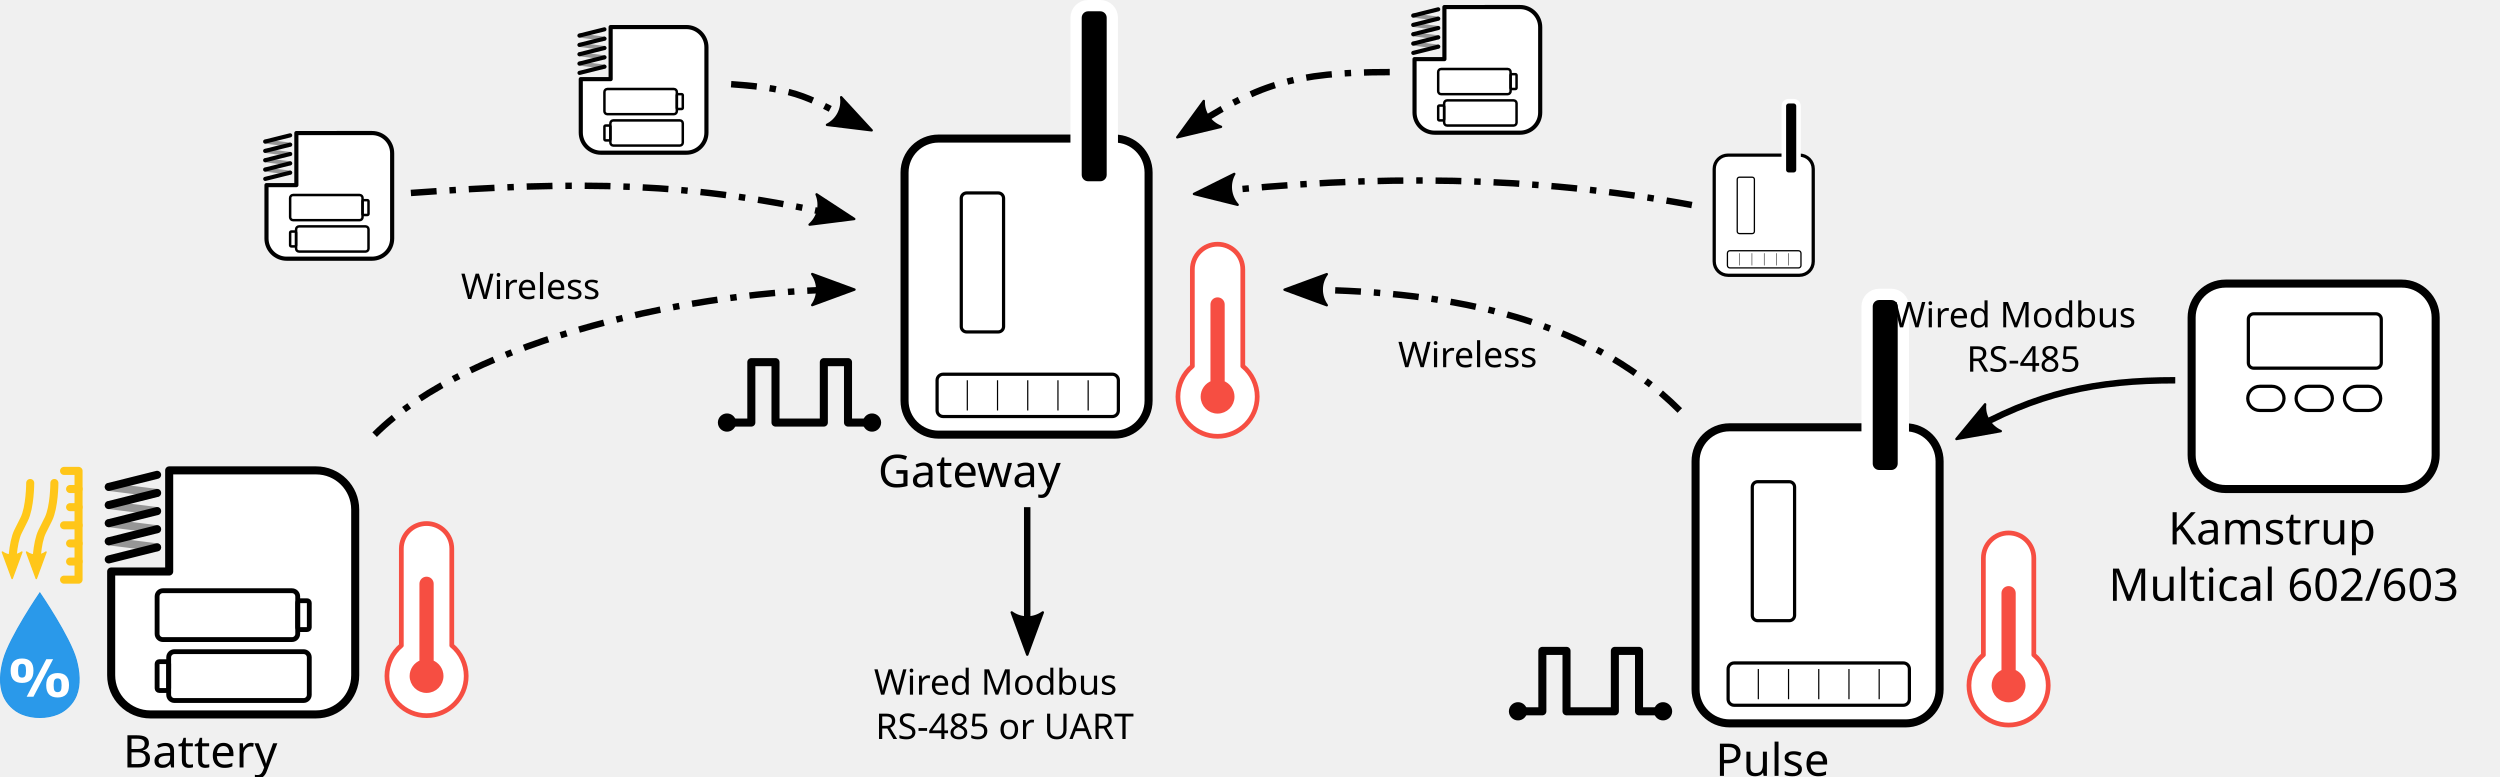
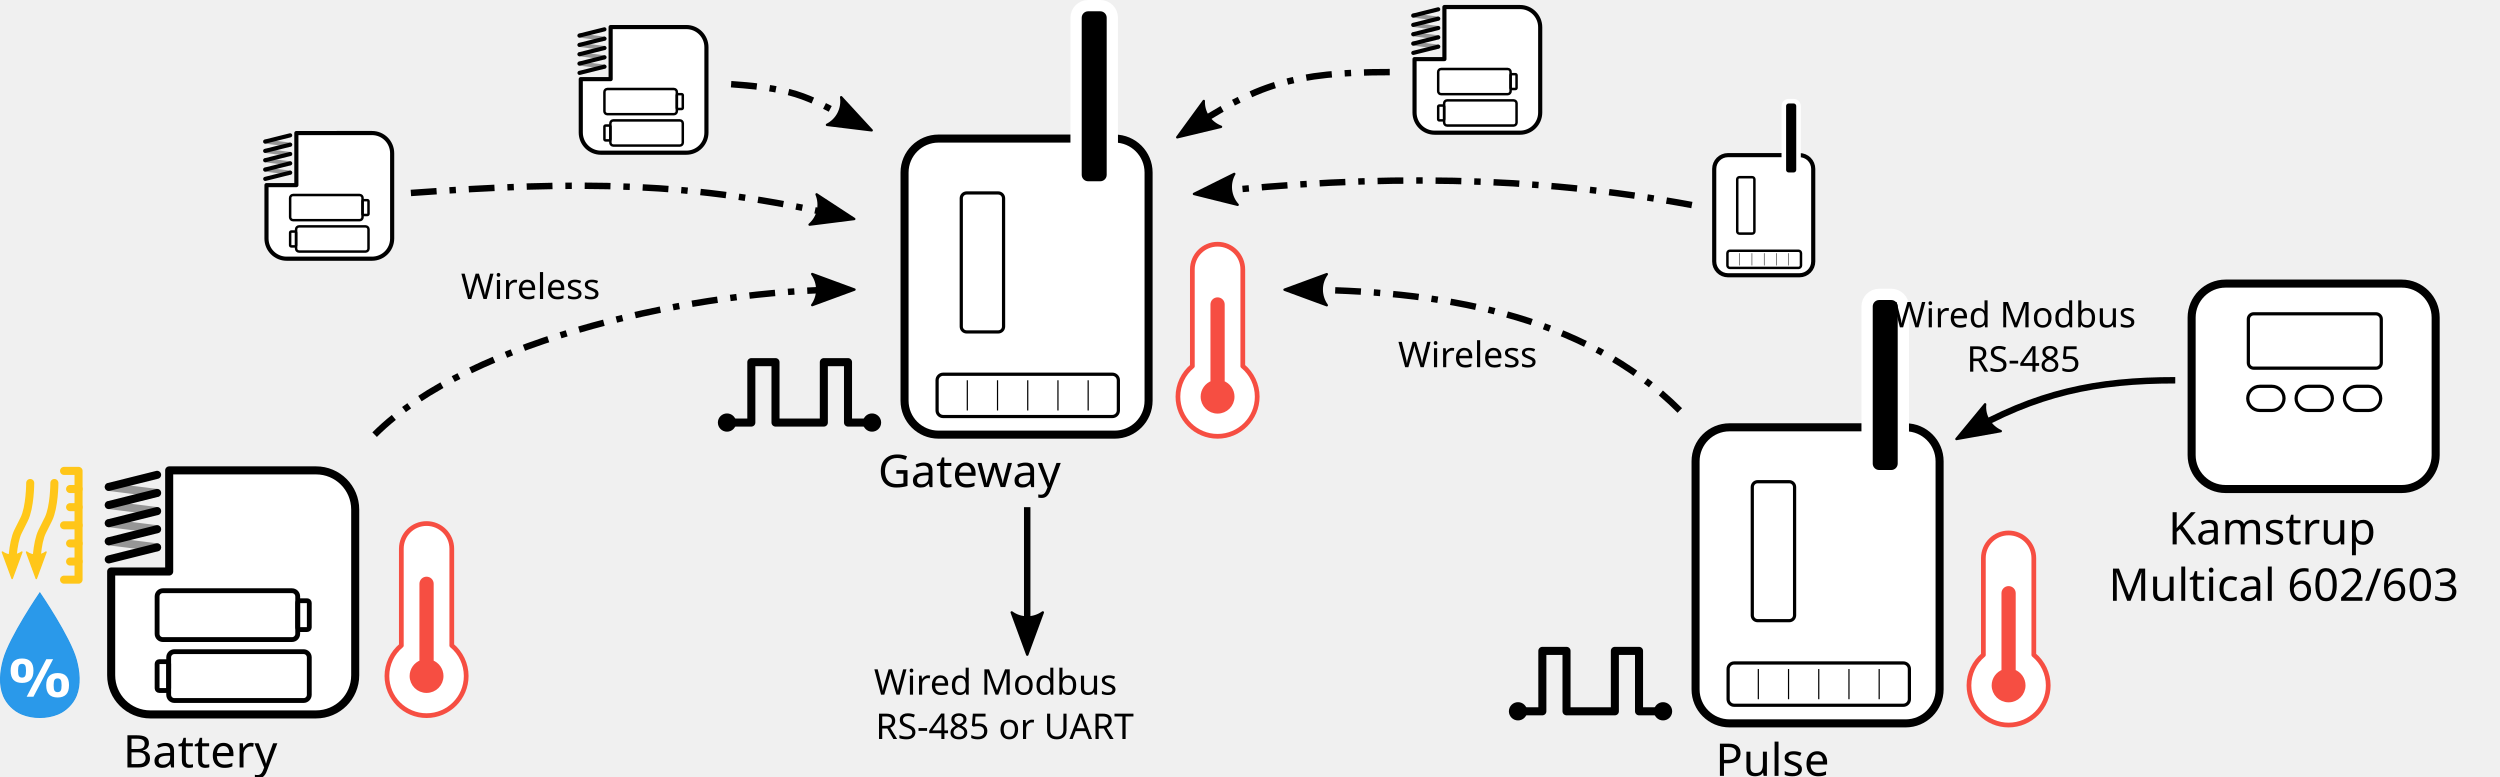
<svg xmlns="http://www.w3.org/2000/svg" id="svg8" version="1.1" viewBox="0 0 547.35 170.017" height="170.017mm" width="547.35mm">
  <defs id="defs2">
    <marker style="overflow:visible" id="marker9484" refX="0" refY="0" orient="auto">
      <path transform="scale(-0.6)" d="M 8.719,4.034 -2.207,0.016 8.719,-4.002 c -1.745,2.372 -1.735,5.617 -6e-7,8.035 z" style="fill:#000000;fill-opacity:1;fill-rule:evenodd;stroke:#000000;stroke-width:0.625;stroke-linejoin:round;stroke-opacity:1" id="path9482" />
    </marker>
    <marker style="overflow:visible" id="Arrow2Mend" refX="0" refY="0" orient="auto">
      <path transform="scale(-0.6)" d="M 8.719,4.034 -2.207,0.016 8.719,-4.002 c -1.745,2.372 -1.735,5.617 -6e-7,8.035 z" style="fill:#000000;fill-opacity:1;fill-rule:evenodd;stroke:#000000;stroke-width:0.625;stroke-linejoin:round;stroke-opacity:1" id="path4925" />
    </marker>
    <marker style="overflow:visible" id="Arrow2Send" refX="0" refY="0" orient="auto">
      <path transform="matrix(-0.3,0,0,-0.3,0.69,0)" d="M 8.719,4.034 -2.207,0.016 8.719,-4.002 c -1.745,2.372 -1.735,5.617 -6e-7,8.035 z" style="fill:#ffc819;fill-opacity:1;fill-rule:evenodd;stroke:#ffc819;stroke-width:0.625;stroke-linejoin:round;stroke-opacity:1" id="path4931" />
    </marker>
    <marker style="overflow:visible" id="DotS" refX="0" refY="0" orient="auto">
      <path transform="matrix(0.2,0,0,0.2,1.48,0.2)" style="fill:#000000;fill-opacity:1;fill-rule:evenodd;stroke:#000000;stroke-width:1pt;stroke-opacity:1" d="m -2.5,-1 c 0,2.76 -2.24,5 -5,5 -2.76,0 -5,-2.24 -5,-5 0,-2.76 2.24,-5 5,-5 2.76,0 5,2.24 5,5 z" id="path4965" />
    </marker>
    <marker style="overflow:visible" id="DotS-7" refX="0" refY="0" orient="auto">
      <path transform="matrix(0.2,0,0,0.2,1.48,0.2)" style="fill:#000000;fill-opacity:1;fill-rule:evenodd;stroke:#000000;stroke-width:1pt;stroke-opacity:1" d="m -2.5,-1 c 0,2.76 -2.24,5 -5,5 -2.76,0 -5,-2.24 -5,-5 0,-2.76 2.24,-5 5,-5 2.76,0 5,2.24 5,5 z" id="path4965-4" />
    </marker>
    <marker style="overflow:visible" id="Arrow2Mend-3" refX="0" refY="0" orient="auto">
      <path transform="scale(-0.6)" d="M 8.719,4.034 -2.207,0.016 8.719,-4.002 c -1.745,2.372 -1.735,5.617 -6e-7,8.035 z" style="fill:#000000;fill-opacity:1;fill-rule:evenodd;stroke:#000000;stroke-width:0.625;stroke-linejoin:round;stroke-opacity:1" id="path4925-0" />
    </marker>
    <marker style="overflow:visible" id="Arrow2Send-2" refX="0" refY="0" orient="auto">
      <path transform="matrix(-0.3,0,0,-0.3,0.69,0)" d="M 8.719,4.034 -2.207,0.016 8.719,-4.002 c -1.745,2.372 -1.735,5.617 -6e-7,8.035 z" style="fill:#ffc619;fill-opacity:1;fill-rule:evenodd;stroke:#ffc619;stroke-width:0.625;stroke-linejoin:round;stroke-opacity:1" id="path4931-7" />
    </marker>
    <marker style="overflow:visible" id="Arrow2Mend-3-6" refX="0" refY="0" orient="auto">
      <path transform="scale(-0.6)" d="M 8.719,4.034 -2.207,0.016 8.719,-4.002 c -1.745,2.372 -1.735,5.617 -6e-7,8.035 z" style="fill:#000000;fill-opacity:1;fill-rule:evenodd;stroke:#000000;stroke-width:0.625;stroke-linejoin:round;stroke-opacity:1" id="path4925-0-8" />
    </marker>
    <marker style="overflow:visible" id="Arrow2Mend-5" refX="0" refY="0" orient="auto">
      <path transform="scale(-0.6)" d="M 8.719,4.034 -2.207,0.016 8.719,-4.002 c -1.745,2.372 -1.735,5.617 -6e-7,8.035 z" style="fill:#000000;fill-opacity:1;fill-rule:evenodd;stroke:#000000;stroke-width:0.625;stroke-linejoin:round;stroke-opacity:1" id="path4925-4" />
    </marker>
    <marker style="overflow:visible" id="Arrow2Mend-4" refX="0" refY="0" orient="auto">
      <path transform="scale(-0.6)" d="M 8.719,4.034 -2.207,0.016 8.719,-4.002 c -1.745,2.372 -1.735,5.617 -6e-7,8.035 z" style="fill:#000000;fill-opacity:1;fill-rule:evenodd;stroke:#000000;stroke-width:0.625;stroke-linejoin:round;stroke-opacity:1" id="path4925-08" />
    </marker>
    <marker style="overflow:visible" id="Arrow2Mend-2" refX="0" refY="0" orient="auto">
      <path transform="scale(-0.6)" d="M 8.719,4.034 -2.207,0.016 8.719,-4.002 c -1.745,2.372 -1.735,5.617 -6e-7,8.035 z" style="fill:#000000;fill-opacity:1;fill-rule:evenodd;stroke:#000000;stroke-width:0.625;stroke-linejoin:round;stroke-opacity:1" id="path4925-2" />
    </marker>
    <marker style="overflow:visible" id="Arrow2Mend-2-9" refX="0" refY="0" orient="auto">
      <path transform="scale(-0.6)" d="M 8.719,4.034 -2.207,0.016 8.719,-4.002 c -1.745,2.372 -1.735,5.617 -6e-7,8.035 z" style="fill:#000000;fill-opacity:1;fill-rule:evenodd;stroke:#000000;stroke-width:0.625;stroke-linejoin:round;stroke-opacity:1" id="path4925-2-2" />
    </marker>
  </defs>
  <g transform="translate(145.5209,-11.33819)" id="layer1">
    <g transform="matrix(0.5149377,0,0,0.5149377,44.0341,-41.61015)" id="g1460-0-6">
      <path d="m -76.334,114.323 c 4.755,0 8.583,3.828 8.583,8.583 v 36.264 c 0,4.755 -3.828,8.583 -8.583,8.583 h -36.264 c -4.755,0 -8.583,-3.828 -8.583,-8.583 v -22.705 h 12.701 v -22.141 z" style="fill:#ffffff;fill-opacity:1;stroke:#000000;stroke-width:1.764;stroke-linecap:round;stroke-linejoin:round;stroke-miterlimit:4;stroke-dasharray:none;stroke-dashoffset:0;stroke-opacity:1;paint-order:normal" id="rect815-7-5" />
      <rect ry="1.25" y="140.669" x="-111.125" height="10.697" width="30.785" id="rect817-6-5" style="fill:none;fill-opacity:1;stroke:#000000;stroke-width:1.058;stroke-linecap:round;stroke-linejoin:round;stroke-miterlimit:4;stroke-dasharray:none;stroke-dashoffset:0;stroke-opacity:1;paint-order:normal" />
      <rect ry="0.472" y="142.86" x="-80.34" height="6.314" width="2.534" id="rect819-7-0" style="fill:none;fill-opacity:1;stroke:#000000;stroke-width:1.058;stroke-linecap:round;stroke-linejoin:round;stroke-miterlimit:4;stroke-dasharray:none;stroke-dashoffset:0;stroke-opacity:1;paint-order:normal" />
      <rect transform="scale(-1,1)" ry="1.25" y="154.012" x="77.806" height="10.697" width="30.785" id="rect817-2-2-2" style="fill:none;fill-opacity:1;stroke:#000000;stroke-width:1.058;stroke-linecap:round;stroke-linejoin:round;stroke-miterlimit:4;stroke-dasharray:none;stroke-dashoffset:0;stroke-opacity:1;paint-order:normal" />
      <rect transform="scale(-1,1)" ry="0.472" y="156.203" x="108.591" height="6.314" width="2.534" id="rect819-3-2-0" style="fill:none;fill-opacity:1;stroke:#000000;stroke-width:1.058;stroke-linecap:round;stroke-linejoin:round;stroke-miterlimit:4;stroke-dasharray:none;stroke-dashoffset:0;stroke-opacity:1;paint-order:normal" />
      <g transform="translate(-168.0104,61.71445)" id="g4699-7-5">
        <path style="fill:none;stroke:#969696;stroke-width:1.764;stroke-linecap:round;stroke-linejoin:miter;stroke-miterlimit:4;stroke-dasharray:none;stroke-opacity:1" d="m 46.302,68.135 10.583,1.323 v 0" id="path4611-20-4" />
        <path style="fill:none;stroke:#969696;stroke-width:1.764;stroke-linecap:round;stroke-linejoin:miter;stroke-miterlimit:4;stroke-dasharray:none;stroke-opacity:1" d="m 46.302,64.167 10.583,1.323 v 0" id="path4611-5-2-4" />
        <path style="fill:none;stroke:#969696;stroke-width:1.764;stroke-linecap:round;stroke-linejoin:miter;stroke-miterlimit:4;stroke-dasharray:none;stroke-opacity:1" d="m 46.302,60.198 10.583,1.323 v 0" id="path4611-54-4-3" />
        <path style="fill:none;stroke:#969696;stroke-width:1.764;stroke-linecap:round;stroke-linejoin:miter;stroke-miterlimit:4;stroke-dasharray:none;stroke-opacity:1" d="m 46.302,56.229 10.583,1.323 v 0" id="path4611-2-3-9" />
        <path style="fill:none;stroke:#000000;stroke-width:1.764;stroke-linecap:round;stroke-linejoin:miter;stroke-miterlimit:4;stroke-dasharray:none;stroke-opacity:1" d="m 46.302,72.104 10.583,-2.646 v 0" id="path4576-46-6" />
        <path style="fill:none;stroke:#000000;stroke-width:1.764;stroke-linecap:round;stroke-linejoin:miter;stroke-miterlimit:4;stroke-dasharray:none;stroke-opacity:1" d="m 46.302,68.135 10.583,-2.646 v 0" id="path4576-9-6-2" />
        <path style="fill:none;stroke:#000000;stroke-width:1.764;stroke-linecap:round;stroke-linejoin:miter;stroke-miterlimit:4;stroke-dasharray:none;stroke-opacity:1" d="m 46.302,64.167 10.583,-2.646 v 0" id="path4576-98-7-6" />
        <path style="fill:none;stroke:#000000;stroke-width:1.764;stroke-linecap:round;stroke-linejoin:miter;stroke-miterlimit:4;stroke-dasharray:none;stroke-opacity:1" d="m 46.302,60.198 10.583,-2.646 v 0" id="path4576-3-78-6" />
        <path style="fill:none;stroke:#000000;stroke-width:1.764;stroke-linecap:round;stroke-linejoin:miter;stroke-miterlimit:4;stroke-dasharray:none;stroke-opacity:1" d="m 46.302,56.229 10.583,-2.646 v 0" id="path4576-4-9-1" />
      </g>
    </g>
    <g id="g11689">
      <path style="opacity:1;fill:#ffffff;fill-opacity:1;stroke:#f64e42;stroke-width:1.036;stroke-linecap:round;stroke-linejoin:round;stroke-miterlimit:4;stroke-dasharray:none;stroke-dashoffset:0;stroke-opacity:1;paint-order:normal" d="m 294.24,128.023 c -3.059,0 -5.521,2.463 -5.521,5.521 v 20.909 c 0,0.086 0.003,0.172 0.007,0.258 a 8.678,8.678 0 0 0 -3.163,6.691 8.678,8.678 0 0 0 8.678,8.678 8.678,8.678 0 0 0 8.678,-8.678 8.678,8.678 0 0 0 -3.163,-6.695 c 0.004,-0.085 0.007,-0.169 0.007,-0.255 v -20.909 c 0,-3.059 -2.463,-5.521 -5.521,-5.521 z" id="path846-9" />
      <path style="opacity:1;fill:#f64e42;fill-opacity:1;stroke:#f64e42;stroke-width:0.901;stroke-linecap:round;stroke-linejoin:round;stroke-miterlimit:4;stroke-dasharray:none;stroke-dashoffset:0;stroke-opacity:1;paint-order:normal" d="m 294.237,140.108 c -0.613,0 -1.105,0.493 -1.105,1.105 v 17.131 a 3.256,3.256 0 0 0 -2.148,3.058 3.256,3.256 0 0 0 3.256,3.256 3.256,3.256 0 0 0 3.256,-3.256 3.256,3.256 0 0 0 -2.147,-3.057 v -17.132 c 0,-0.613 -0.493,-1.105 -1.105,-1.105 z" id="path850-9" />
    </g>
    <path id="path4896" d="m 186.869,167.07 h 5.292 v -13.229 h 5.292 v 13.229 h 10.583 v -13.229 h 5.292 v 13.229 h 5.292" style="fill:none;stroke:#000000;stroke-width:1.764;stroke-linecap:round;stroke-linejoin:round;stroke-miterlimit:0;stroke-dasharray:none;stroke-opacity:1;marker-start:url(#DotS);marker-end:url(#DotS)" />
    <g id="g11889">
      <rect style="opacity:1;fill:#ffffff;fill-opacity:1;stroke:#000000;stroke-width:1.764;stroke-linecap:round;stroke-linejoin:round;stroke-miterlimit:4;stroke-dasharray:none;stroke-dashoffset:0;stroke-opacity:1;paint-order:normal" id="rect815-5" width="53.429" height="64.823" x="225.706" y="104.893" ry="7.437" />
      <rect style="opacity:1;fill:#000000;fill-opacity:1;stroke:#ffffff;stroke-width:2.469;stroke-linecap:round;stroke-linejoin:round;stroke-miterlimit:4;stroke-dasharray:none;stroke-dashoffset:0;stroke-opacity:1;paint-order:normal" id="rect4839" width="7.937" height="39.688" x="263.26" y="75.789" ry="2.646" />
      <g id="g4859" transform="translate(96.57286,-57.16918)">
        <rect ry="1.323" y="213.656" x="136.26" height="9.26" width="39.687" id="rect4841" style="opacity:1;fill:none;fill-opacity:1;stroke:#000000;stroke-width:0.706;stroke-linecap:round;stroke-linejoin:round;stroke-miterlimit:4;stroke-dasharray:none;stroke-dashoffset:0;stroke-opacity:1;paint-order:normal" />
        <path id="path4843" d="m 142.875,214.979 v 6.615 0" style="fill:none;stroke:#000000;stroke-width:0.265px;stroke-linecap:butt;stroke-linejoin:miter;stroke-opacity:1" />
        <path id="path4845" d="m 149.49,214.979 v 6.615" style="fill:none;stroke:#000000;stroke-width:0.265px;stroke-linecap:butt;stroke-linejoin:miter;stroke-opacity:1" />
        <path id="path4847" d="m 156.104,214.979 v 6.615" style="fill:none;stroke:#000000;stroke-width:0.265px;stroke-linecap:butt;stroke-linejoin:miter;stroke-opacity:1" />
        <path id="path4849" d="m 162.719,214.979 v 6.615" style="fill:none;stroke:#000000;stroke-width:0.265px;stroke-linecap:butt;stroke-linejoin:miter;stroke-opacity:1" />
        <path id="path4851" d="m 169.333,214.979 v 6.615" style="fill:none;stroke:#000000;stroke-width:0.265px;stroke-linecap:butt;stroke-linejoin:miter;stroke-opacity:1" />
      </g>
      <rect style="opacity:1;fill:none;fill-opacity:1;stroke:#000000;stroke-width:0.706;stroke-linecap:round;stroke-linejoin:round;stroke-miterlimit:4;stroke-dasharray:none;stroke-dashoffset:0;stroke-opacity:1;paint-order:normal" id="rect4861" width="9.26" height="30.427" x="238.125" y="116.8" ry="1.17" />
      <text xml:space="preserve" style="font-style:normal;font-weight:normal;font-size:10.583px;line-height:1.25;font-family:sans-serif;text-align:center;letter-spacing:0px;word-spacing:0px;text-anchor:middle;fill:#000000;fill-opacity:1;stroke:none;stroke-width:0.265" x="252.18" y="181.206" id="text6930-7">
        <tspan id="tspan6928-7" x="252.18" y="181.206" style="font-size:9.878px;text-align:center;text-anchor:middle;stroke-width:0.265">Pulse</tspan>
      </text>
    </g>
    <g id="g11642">
      <g id="g11623">
        <path id="path846-9-3" d="m 121.054,64.807 c -3.059,0 -5.521,2.463 -5.521,5.521 v 20.909 c 0,0.086 0.003,0.172 0.007,0.258 a 8.678,8.678 0 0 0 -3.163,6.691 8.678,8.678 0 0 0 8.678,8.678 8.678,8.678 0 0 0 8.678,-8.678 8.678,8.678 0 0 0 -3.163,-6.695 c 0.004,-0.084 0.007,-0.169 0.007,-0.255 V 70.328 c 0,-3.059 -2.463,-5.521 -5.521,-5.521 z" style="opacity:1;fill:#ffffff;fill-opacity:1;stroke:#f64e42;stroke-width:1.036;stroke-linecap:round;stroke-linejoin:round;stroke-miterlimit:4;stroke-dasharray:none;stroke-dashoffset:0;stroke-opacity:1;paint-order:normal" />
        <path id="path850-9-9" d="m 121.052,76.892 c -0.613,0 -1.105,0.493 -1.105,1.105 V 95.128 a 3.256,3.256 0 0 0 -2.148,3.058 3.256,3.256 0 0 0 3.256,3.256 3.256,3.256 0 0 0 3.256,-3.256 3.256,3.256 0 0 0 -2.147,-3.057 V 77.997 c 0,-0.613 -0.493,-1.105 -1.105,-1.105 z" style="opacity:1;fill:#f64e42;fill-opacity:1;stroke:#f64e42;stroke-width:0.901;stroke-linecap:round;stroke-linejoin:round;stroke-miterlimit:4;stroke-dasharray:none;stroke-dashoffset:0;stroke-opacity:1;paint-order:normal" />
      </g>
      <path style="fill:none;stroke:#000000;stroke-width:1.764;stroke-linecap:round;stroke-linejoin:round;stroke-miterlimit:0;stroke-dasharray:none;stroke-opacity:1;marker-start:url(#DotS-7);marker-end:url(#DotS-7)" d="m 13.683,103.854 h 5.292 V 90.625 h 5.292 v 13.229 H 34.85 V 90.625 h 5.292 v 13.229 h 5.292" id="path4896-4" />
      <g id="g11619">
        <rect ry="7.437" y="41.677" x="52.521" height="64.823" width="53.429" id="rect815-5-5" style="opacity:1;fill:#ffffff;fill-opacity:1;stroke:#000000;stroke-width:1.764;stroke-linecap:round;stroke-linejoin:round;stroke-miterlimit:4;stroke-dasharray:none;stroke-dashoffset:0;stroke-opacity:1;paint-order:normal" />
        <rect ry="2.646" y="12.573" x="90.075" height="39.688" width="7.937" id="rect4839-9" style="opacity:1;fill:#000000;fill-opacity:1;stroke:#ffffff;stroke-width:2.469;stroke-linecap:round;stroke-linejoin:round;stroke-miterlimit:4;stroke-dasharray:none;stroke-dashoffset:0;stroke-opacity:1;paint-order:normal" />
        <g transform="translate(-76.61251,-120.3854)" id="g4859-0">
          <rect style="opacity:1;fill:none;fill-opacity:1;stroke:#000000;stroke-width:0.706;stroke-linecap:round;stroke-linejoin:round;stroke-miterlimit:4;stroke-dasharray:none;stroke-dashoffset:0;stroke-opacity:1;paint-order:normal" id="rect4841-9" width="39.687" height="9.26" x="136.26" y="213.656" ry="1.323" />
          <path style="fill:none;stroke:#000000;stroke-width:0.265px;stroke-linecap:butt;stroke-linejoin:miter;stroke-opacity:1" d="m 142.875,214.979 v 6.615 0" id="path4843-5" />
          <path style="fill:none;stroke:#000000;stroke-width:0.265px;stroke-linecap:butt;stroke-linejoin:miter;stroke-opacity:1" d="m 149.49,214.979 v 6.615" id="path4845-3" />
          <path style="fill:none;stroke:#000000;stroke-width:0.265px;stroke-linecap:butt;stroke-linejoin:miter;stroke-opacity:1" d="m 156.104,214.979 v 6.615" id="path4847-9" />
          <path style="fill:none;stroke:#000000;stroke-width:0.265px;stroke-linecap:butt;stroke-linejoin:miter;stroke-opacity:1" d="m 162.719,214.979 v 6.615" id="path4849-1" />
          <path style="fill:none;stroke:#000000;stroke-width:0.265px;stroke-linecap:butt;stroke-linejoin:miter;stroke-opacity:1" d="m 169.333,214.979 v 6.615" id="path4851-2" />
        </g>
        <rect ry="1.17" y="53.583" x="64.94" height="30.427" width="9.26" id="rect4861-9" style="opacity:1;fill:none;fill-opacity:1;stroke:#000000;stroke-width:0.706;stroke-linecap:round;stroke-linejoin:round;stroke-miterlimit:4;stroke-dasharray:none;stroke-dashoffset:0;stroke-opacity:1;paint-order:normal" />
        <text id="text6930-7-8" y="117.99" x="79.105" style="font-style:normal;font-weight:normal;font-size:10.583px;line-height:1.25;font-family:sans-serif;text-align:center;letter-spacing:0px;word-spacing:0px;text-anchor:middle;fill:#000000;fill-opacity:1;stroke:none;stroke-width:0.265" xml:space="preserve">
          <tspan style="font-size:9.878px;text-align:center;text-anchor:middle;stroke-width:0.265" y="117.99" x="79.105" id="tspan6928-7-1">Gateway</tspan>
        </text>
      </g>
    </g>
    <path id="path7147" d="M -63.5,106.5 C -42.333,85.333 7.937,74.75 39.687,74.75" style="fill:none;stroke:#000000;stroke-width:1.411;stroke-linecap:butt;stroke-linejoin:miter;stroke-miterlimit:4;stroke-dasharray:5.644, 2.822, 1.411, 2.822;stroke-dashoffset:0;stroke-opacity:1;marker-end:url(#Arrow2Mend)" />
    <path id="path7147-5" d="M 222.25,101.208 C 201.083,80.042 169.333,74.75 137.583,74.75" style="fill:none;stroke:#000000;stroke-width:1.411;stroke-linecap:butt;stroke-linejoin:miter;stroke-miterlimit:4;stroke-dasharray:5.644, 2.822, 1.411, 2.822;stroke-dashoffset:0;stroke-opacity:1;marker-end:url(#Arrow2Mend-3)" />
    <path id="path11370" d="m 79.375,122.375 v 30.427" style="fill:none;stroke:#000000;stroke-width:1.411;stroke-linecap:butt;stroke-linejoin:miter;stroke-miterlimit:4;stroke-dasharray:none;stroke-dashoffset:0;stroke-opacity:1;marker-end:url(#marker9484)" />
    <g id="g9571">
      <path style="opacity:1;fill:#ffffff;fill-opacity:1;stroke:#f64e42;stroke-width:1.036;stroke-linecap:round;stroke-linejoin:round;stroke-miterlimit:4;stroke-dasharray:none;stroke-dashoffset:0;stroke-opacity:1;paint-order:normal" d="m -52.131,125.963 c -3.059,0 -5.521,2.463 -5.521,5.521 v 20.909 c 0,0.086 0.003,0.172 0.007,0.258 a 8.678,8.678 0 0 0 -3.163,6.691 8.678,8.678 0 0 0 8.678,8.678 8.678,8.678 0 0 0 8.678,-8.678 8.678,8.678 0 0 0 -3.163,-6.695 c 0.004,-0.085 0.007,-0.169 0.007,-0.255 V 131.484 c 0,-3.059 -2.463,-5.521 -5.521,-5.521 z" id="path846" />
      <path style="opacity:1;fill:#f64e42;fill-opacity:1;stroke:#f64e42;stroke-width:0.901;stroke-linecap:round;stroke-linejoin:round;stroke-miterlimit:4;stroke-dasharray:none;stroke-dashoffset:0;stroke-opacity:1;paint-order:normal" d="m -52.134,138.048 c -0.613,0 -1.105,0.493 -1.105,1.105 v 17.131 a 3.256,3.256 0 0 0 -2.148,3.058 3.256,3.256 0 0 0 3.256,3.256 3.256,3.256 0 0 0 3.256,-3.256 3.256,3.256 0 0 0 -2.147,-3.057 v -17.132 c 0,-0.613 -0.493,-1.105 -1.105,-1.105 z" id="path850" />
    </g>
    <g id="g1460">
      <path id="rect815" style="fill:#ffffff;fill-opacity:1;stroke:#000000;stroke-width:1.764;stroke-linecap:round;stroke-linejoin:round;stroke-miterlimit:4;stroke-dasharray:none;stroke-dashoffset:0;stroke-opacity:1;paint-order:normal" d="m -76.334,114.323 c 4.755,0 8.583,3.828 8.583,8.583 v 36.264 c 0,4.755 -3.828,8.583 -8.583,8.583 h -36.264 c -4.755,0 -8.583,-3.828 -8.583,-8.583 v -22.705 h 12.701 v -22.141 z" />
      <rect style="fill:none;fill-opacity:1;stroke:#000000;stroke-width:1.058;stroke-linecap:round;stroke-linejoin:round;stroke-miterlimit:4;stroke-dasharray:none;stroke-dashoffset:0;stroke-opacity:1;paint-order:normal" id="rect817" width="30.785" height="10.697" x="-111.125" y="140.669" ry="1.25" />
      <rect style="fill:none;fill-opacity:1;stroke:#000000;stroke-width:1.058;stroke-linecap:round;stroke-linejoin:round;stroke-miterlimit:4;stroke-dasharray:none;stroke-dashoffset:0;stroke-opacity:1;paint-order:normal" id="rect819" width="2.534" height="6.314" x="-80.34" y="142.86" ry="0.472" />
      <rect style="fill:none;fill-opacity:1;stroke:#000000;stroke-width:1.058;stroke-linecap:round;stroke-linejoin:round;stroke-miterlimit:4;stroke-dasharray:none;stroke-dashoffset:0;stroke-opacity:1;paint-order:normal" id="rect817-2" width="30.785" height="10.697" x="77.806" y="154.012" ry="1.25" transform="scale(-1,1)" />
      <rect style="fill:none;fill-opacity:1;stroke:#000000;stroke-width:1.058;stroke-linecap:round;stroke-linejoin:round;stroke-miterlimit:4;stroke-dasharray:none;stroke-dashoffset:0;stroke-opacity:1;paint-order:normal" id="rect819-3" width="2.534" height="6.314" x="108.591" y="156.203" ry="0.472" transform="scale(-1,1)" />
      <g id="g4699" transform="translate(-168.0104,61.71445)">
        <path id="path4611" d="m 46.302,68.135 10.583,1.323 v 0" style="fill:none;stroke:#969696;stroke-width:1.764;stroke-linecap:round;stroke-linejoin:miter;stroke-miterlimit:4;stroke-dasharray:none;stroke-opacity:1" />
        <path id="path4611-5" d="m 46.302,64.167 10.583,1.323 v 0" style="fill:none;stroke:#969696;stroke-width:1.764;stroke-linecap:round;stroke-linejoin:miter;stroke-miterlimit:4;stroke-dasharray:none;stroke-opacity:1" />
        <path id="path4611-54" d="m 46.302,60.198 10.583,1.323 v 0" style="fill:none;stroke:#969696;stroke-width:1.764;stroke-linecap:round;stroke-linejoin:miter;stroke-miterlimit:4;stroke-dasharray:none;stroke-opacity:1" />
        <path id="path4611-2" d="m 46.302,56.229 10.583,1.323 v 0" style="fill:none;stroke:#969696;stroke-width:1.764;stroke-linecap:round;stroke-linejoin:miter;stroke-miterlimit:4;stroke-dasharray:none;stroke-opacity:1" />
        <path id="path4576" d="m 46.302,72.104 10.583,-2.646 v 0" style="fill:none;stroke:#000000;stroke-width:1.764;stroke-linecap:round;stroke-linejoin:miter;stroke-miterlimit:4;stroke-dasharray:none;stroke-opacity:1" />
        <path id="path4576-9" d="m 46.302,68.135 10.583,-2.646 v 0" style="fill:none;stroke:#000000;stroke-width:1.764;stroke-linecap:round;stroke-linejoin:miter;stroke-miterlimit:4;stroke-dasharray:none;stroke-opacity:1" />
        <path id="path4576-98" d="m 46.302,64.167 10.583,-2.646 v 0" style="fill:none;stroke:#000000;stroke-width:1.764;stroke-linecap:round;stroke-linejoin:miter;stroke-miterlimit:4;stroke-dasharray:none;stroke-opacity:1" />
        <path id="path4576-3" d="m 46.302,60.198 10.583,-2.646 v 0" style="fill:none;stroke:#000000;stroke-width:1.764;stroke-linecap:round;stroke-linejoin:miter;stroke-miterlimit:4;stroke-dasharray:none;stroke-opacity:1" />
        <path id="path4576-4" d="m 46.302,56.229 10.583,-2.646 v 0" style="fill:none;stroke:#000000;stroke-width:1.764;stroke-linecap:round;stroke-linejoin:miter;stroke-miterlimit:4;stroke-dasharray:none;stroke-opacity:1" />
      </g>
    </g>
    <text id="text6930" y="179.368" x="-94.801" style="font-style:normal;font-weight:normal;font-size:10.583px;line-height:1.25;font-family:sans-serif;text-align:center;letter-spacing:0px;word-spacing:0px;text-anchor:middle;fill:#000000;fill-opacity:1;stroke:none;stroke-width:0.265" xml:space="preserve">
      <tspan style="font-size:9.878px;text-align:center;text-anchor:middle;stroke-width:0.265" y="179.368" x="-94.801" id="tspan6928">Battery</tspan>
    </text>
    <g id="g12096">
      <g id="g1193">
        <path id="path4991" d="m -131.498,138.25 h 3.175 v -23.812 h -3.175" style="fill:none;stroke:#ffc619;stroke-width:1.764;stroke-linecap:round;stroke-linejoin:round;stroke-miterlimit:4;stroke-dasharray:none;stroke-opacity:1" />
        <path id="path4993" d="m -130.175,134.281 h 1.852" style="fill:none;stroke:#ffc619;stroke-width:1.764;stroke-linecap:round;stroke-linejoin:miter;stroke-miterlimit:4;stroke-dasharray:none;stroke-opacity:1" />
        <path id="path4995" d="m -130.175,130.312 h 1.852" style="fill:none;stroke:#ffc619;stroke-width:1.764;stroke-linecap:round;stroke-linejoin:miter;stroke-miterlimit:4;stroke-dasharray:none;stroke-opacity:1" />
        <path id="path4997" d="m -131.498,126.344 h 3.175" style="fill:none;stroke:#ffc619;stroke-width:1.764;stroke-linecap:round;stroke-linejoin:miter;stroke-miterlimit:4;stroke-dasharray:none;stroke-opacity:1" />
        <path id="path4999" d="m -130.175,122.375 h 1.852" style="fill:none;stroke:#ffc619;stroke-width:1.764;stroke-linecap:round;stroke-linejoin:miter;stroke-miterlimit:4;stroke-dasharray:none;stroke-opacity:1" />
        <path id="path5001" d="m -130.175,118.406 h 1.852" style="fill:none;stroke:#ffc619;stroke-width:1.764;stroke-linecap:round;stroke-linejoin:miter;stroke-miterlimit:4;stroke-dasharray:none;stroke-opacity:1" />
        <path id="path5003" d="m -138.906,117.083 c 0,0 0,5.292 -1.323,7.938 -0.441,0.882 -0.882,1.764 -1.323,2.646 -1.323,2.646 -1.323,7.938 -1.323,7.938" style="fill:none;stroke:#ffc819;stroke-width:1.764;stroke-linecap:round;stroke-linejoin:round;stroke-miterlimit:4;stroke-dasharray:none;stroke-opacity:1;marker-end:url(#Arrow2Send)" />
        <path id="path5003-9" d="m -133.615,117.083 c 0,0 0,5.292 -1.323,7.938 -0.441,0.882 -0.882,1.764 -1.323,2.646 -1.323,2.646 -1.323,7.938 -1.323,7.938" style="fill:none;stroke:#ffc619;stroke-width:1.764;stroke-linecap:round;stroke-linejoin:round;stroke-miterlimit:4;stroke-dasharray:none;stroke-opacity:1;marker-end:url(#Arrow2Send-2)" />
      </g>
    </g>
    <g id="g11212">
      <path style="fill:#2a99ea;fill-opacity:1;stroke:#2696e8;stroke-width:0.265px;stroke-linecap:butt;stroke-linejoin:miter;stroke-opacity:1" d="m -144.738,155.739 c -0.706,2.55 -1.013,5.493 0,7.938 0.716,1.728 2.24,3.253 3.969,3.969 2.444,1.013 5.493,1.013 7.938,0 1.728,-0.716 3.253,-2.24 3.969,-3.969 1.013,-2.444 0.706,-5.388 0,-7.938 -1.373,-4.956 -7.938,-14.552 -7.938,-14.552 0,0 -6.565,9.596 -7.938,14.552 z" id="path4559" />
      <g aria-label="%" style="font-style:normal;font-weight:normal;font-size:10.583px;line-height:1.25;font-family:sans-serif;letter-spacing:0px;word-spacing:0px;fill:#000000;fill-opacity:1;stroke:none;stroke-width:0.265" id="text9446">
        <path d="m -138.198,158.165 q 0,1.373 -0.634,2.034 -0.634,0.661 -1.847,0.661 -1.251,0 -1.885,-0.667 -0.628,-0.672 -0.628,-2.006 0,-1.361 0.645,-2.017 0.645,-0.661 1.869,-0.661 1.235,0 1.858,0.661 0.623,0.656 0.623,1.995 z m 4.299,-2.497 -4.299,8.208 h -1.483 l 4.299,-8.208 z m 3.489,5.683 q 0,1.373 -0.634,2.034 -0.634,0.661 -1.847,0.661 -1.251,0 -1.885,-0.667 -0.628,-0.672 -0.628,-2.006 0,-1.361 0.645,-2.017 0.645,-0.661 1.869,-0.661 1.235,0 1.858,0.661 0.623,0.656 0.623,1.995 z m -9.415,-3.169 q 0,-0.882 -0.204,-1.191 -0.204,-0.309 -0.667,-0.309 -0.463,0 -0.667,0.309 -0.204,0.309 -0.204,1.196 0,0.887 0.204,1.196 0.204,0.309 0.667,0.309 0.463,0 0.667,-0.309 0.204,-0.309 0.204,-1.202 z m 7.789,3.186 q 0,-0.882 -0.204,-1.191 -0.204,-0.309 -0.667,-0.309 -0.463,0 -0.667,0.309 -0.204,0.309 -0.204,1.196 0,0.887 0.204,1.196 0.204,0.309 0.667,0.309 0.463,0 0.667,-0.309 0.204,-0.309 0.204,-1.202 z" style="font-style:normal;font-variant:normal;font-weight:bold;font-stretch:normal;font-size:11.289px;font-family:sans-serif;-inkscape-font-specification:'sans-serif Bold';text-align:center;text-anchor:middle;fill:#ffffff;fill-opacity:1;stroke:none;stroke-width:0.265;stroke-opacity:1" id="path11206" />
      </g>
    </g>
    <text id="text6930-7-5" y="130.534" x="360.914" style="font-style:normal;font-variant:normal;font-weight:normal;font-stretch:normal;font-size:9.878px;line-height:1.25;font-family:sans-serif;-inkscape-font-specification:'sans-serif, Normal';font-variant-ligatures:normal;font-variant-caps:normal;font-variant-numeric:normal;font-feature-settings:normal;text-align:center;letter-spacing:0px;word-spacing:0px;writing-mode:lr-tb;text-anchor:middle;fill:#000000;fill-opacity:1;stroke:none;stroke-width:0.265" xml:space="preserve">
      <tspan y="130.534" x="360.914" id="tspan2040" style="font-size:9.878px">Kamstrup</tspan>
      <tspan id="tspan1439" y="142.881" x="360.914" style="font-size:9.878px">Multical 602/603</tspan>
    </text>
    <g transform="translate(19.97189,7.937496)" id="g2048">
      <rect style="opacity:1;fill:#ffffff;fill-opacity:1;stroke:#000000;stroke-width:1.764;stroke-linecap:round;stroke-linejoin:round;stroke-miterlimit:4;stroke-dasharray:none;stroke-dashoffset:0;stroke-opacity:1;paint-order:normal" id="rect815-5-4" width="53.429" height="44.979" x="314.342" y="65.49" ry="7.437" />
      <rect style="opacity:1;fill:none;fill-opacity:1;stroke:#000000;stroke-width:0.706;stroke-linecap:round;stroke-linejoin:round;stroke-miterlimit:4;stroke-dasharray:none;stroke-dashoffset:0;stroke-opacity:1;paint-order:normal" id="rect4861-97" width="29.104" height="11.906" x="326.76" y="72.104" ry="1.17" />
      <g id="g2038" transform="translate(-0.1281576)">
        <rect rx="2.646" ry="2.646" y="87.979" x="337.344" height="5.292" width="7.937" id="rect4841-7" style="opacity:1;fill:none;fill-opacity:1;stroke:#000000;stroke-width:0.706;stroke-linecap:round;stroke-linejoin:round;stroke-miterlimit:4;stroke-dasharray:none;stroke-dashoffset:0;stroke-opacity:1;paint-order:normal" />
        <rect rx="2.646" ry="2.646" y="87.979" x="326.76" height="5.292" width="7.937" id="rect4841-7-1" style="opacity:1;fill:none;fill-opacity:1;stroke:#000000;stroke-width:0.706;stroke-linecap:round;stroke-linejoin:round;stroke-miterlimit:4;stroke-dasharray:none;stroke-dashoffset:0;stroke-opacity:1;paint-order:normal" />
        <rect rx="2.646" ry="2.646" y="87.979" x="347.927" height="5.292" width="7.937" id="rect4841-7-4" style="opacity:1;fill:none;fill-opacity:1;stroke:#000000;stroke-width:0.706;stroke-linecap:round;stroke-linejoin:round;stroke-miterlimit:4;stroke-dasharray:none;stroke-dashoffset:0;stroke-opacity:1;paint-order:normal" />
      </g>
    </g>
    <text id="text6930-7-5-0" y="76.805" x="-24.331" style="font-style:normal;font-variant:normal;font-weight:normal;font-stretch:normal;font-size:7.761px;line-height:1.25;font-family:sans-serif;-inkscape-font-specification:'sans-serif, Normal';font-variant-ligatures:normal;font-variant-caps:normal;font-variant-numeric:normal;font-feature-settings:normal;text-align:center;letter-spacing:0px;word-spacing:0px;writing-mode:lr-tb;text-anchor:middle;fill:#000000;fill-opacity:1;stroke:none;stroke-width:0.265" xml:space="preserve">
      <tspan y="76.805" x="-24.331" id="tspan2118">Wireless</tspan>
    </text>
    <text id="text6930-7-5-0-6" y="91.729" x="180.834" style="font-style:normal;font-variant:normal;font-weight:normal;font-stretch:normal;font-size:7.761px;line-height:1.25;font-family:sans-serif;-inkscape-font-specification:'sans-serif, Normal';font-variant-ligatures:normal;font-variant-caps:normal;font-variant-numeric:normal;font-feature-settings:normal;text-align:center;letter-spacing:0px;word-spacing:0px;writing-mode:lr-tb;text-anchor:middle;fill:#000000;fill-opacity:1;stroke:none;stroke-width:0.265" xml:space="preserve">
      <tspan y="91.729" x="180.834" id="tspan2118-8" style="font-style:normal;font-variant:normal;font-weight:normal;font-stretch:normal;font-size:7.761px;font-family:sans-serif;-inkscape-font-specification:'sans-serif, Normal';font-variant-ligatures:normal;font-variant-caps:normal;font-variant-numeric:normal;font-feature-settings:normal;text-align:center;writing-mode:lr-tb;text-anchor:middle;stroke-width:0.265">Wireless</tspan>
    </text>
    <path id="path7147-5-7" d="m 330.729,94.594 c -17.198,0 -30.427,2.646 -46.302,11.906" style="fill:none;stroke:#000000;stroke-width:1.411;stroke-linecap:butt;stroke-linejoin:miter;stroke-miterlimit:4;stroke-dasharray:none;stroke-dashoffset:0;stroke-opacity:1;marker-end:url(#Arrow2Mend-3-6)" />
    <text id="text6930-7-5-0-6-9" y="83.004" x="302.559" style="font-style:normal;font-variant:normal;font-weight:normal;font-stretch:normal;font-size:7.761px;line-height:1.25;font-family:sans-serif;-inkscape-font-specification:'sans-serif, Normal';font-variant-ligatures:normal;font-variant-caps:normal;font-variant-numeric:normal;font-feature-settings:normal;text-align:center;letter-spacing:0px;word-spacing:0px;writing-mode:lr-tb;text-anchor:middle;fill:#000000;fill-opacity:1;stroke:none;stroke-width:0.265" xml:space="preserve">
      <tspan y="83.004" x="302.559" id="tspan2200">Wired Modbus</tspan>
      <tspan y="92.705" x="302.559" id="tspan2202">RS-485</tspan>
    </text>
    <text id="text6930-7-5-0-6-9-6" y="163.429" x="79.494" style="font-style:normal;font-variant:normal;font-weight:normal;font-stretch:normal;font-size:7.761px;line-height:1.25;font-family:sans-serif;-inkscape-font-specification:'sans-serif, Normal';font-variant-ligatures:normal;font-variant-caps:normal;font-variant-numeric:normal;font-feature-settings:normal;text-align:center;letter-spacing:0px;word-spacing:0px;writing-mode:lr-tb;text-anchor:middle;fill:#000000;fill-opacity:1;stroke:none;stroke-width:0.265" xml:space="preserve">
      <tspan y="163.429" x="79.494" id="tspan5914">Wired Modbus</tspan>
      <tspan y="173.131" x="79.494" id="tspan5916">RS-485 or UART</tspan>
    </text>
-     <g transform="matrix(0.4057564,0,0,0.4057564,217.1143,-51.5881)" id="g4966">
-       <rect style="opacity:1;fill:#ffffff;fill-opacity:1;stroke:#000000;stroke-width:1.764;stroke-linecap:round;stroke-linejoin:round;stroke-miterlimit:4;stroke-dasharray:none;stroke-dashoffset:0;stroke-opacity:1;paint-order:normal" id="rect815-5-42" width="53.429" height="64.823" x="31.237" y="238.792" ry="7.437" />
-       <rect style="opacity:1;fill:#000000;fill-opacity:1;stroke:#ffffff;stroke-width:2.469;stroke-linecap:round;stroke-linejoin:round;stroke-miterlimit:4;stroke-dasharray:none;stroke-dashoffset:0;stroke-opacity:1;paint-order:normal" id="rect4839-6" width="7.937" height="39.688" x="68.792" y="209.687" ry="2.646" />
-       <g id="g4859-4" transform="translate(-97.89584,76.72916)">
-         <rect ry="1.323" y="213.656" x="136.26" height="9.26" width="39.687" id="rect4841-4" style="opacity:1;fill:none;fill-opacity:1;stroke:#000000;stroke-width:0.706;stroke-linecap:round;stroke-linejoin:round;stroke-miterlimit:4;stroke-dasharray:none;stroke-dashoffset:0;stroke-opacity:1;paint-order:normal" />
-         <path id="path4843-9" d="m 142.875,214.979 v 6.615 0" style="fill:none;stroke:#000000;stroke-width:0.265px;stroke-linecap:butt;stroke-linejoin:miter;stroke-opacity:1" />
-         <path id="path4845-5" d="m 149.49,214.979 v 6.615" style="fill:none;stroke:#000000;stroke-width:0.265px;stroke-linecap:butt;stroke-linejoin:miter;stroke-opacity:1" />
-         <path id="path4847-6" d="m 156.104,214.979 v 6.615" style="fill:none;stroke:#000000;stroke-width:0.265px;stroke-linecap:butt;stroke-linejoin:miter;stroke-opacity:1" />
-         <path id="path4849-9" d="m 162.719,214.979 v 6.615" style="fill:none;stroke:#000000;stroke-width:0.265px;stroke-linecap:butt;stroke-linejoin:miter;stroke-opacity:1" />
-         <path id="path4851-5" d="m 169.333,214.979 v 6.615" style="fill:none;stroke:#000000;stroke-width:0.265px;stroke-linecap:butt;stroke-linejoin:miter;stroke-opacity:1" />
-       </g>
-       <rect style="opacity:1;fill:none;fill-opacity:1;stroke:#000000;stroke-width:0.706;stroke-linecap:round;stroke-linejoin:round;stroke-miterlimit:4;stroke-dasharray:none;stroke-dashoffset:0;stroke-opacity:1;paint-order:normal" id="rect4861-1" width="9.26" height="30.427" x="43.656" y="250.698" ry="1.17" />
+     <g id="g1141">
+       <rect style="fill:#ffffff;fill-opacity:1;stroke:#000000;stroke-width:0.908;stroke-linecap:round;stroke-linejoin:round;stroke-miterlimit:4;stroke-dasharray:none;stroke-dashoffset:0;stroke-opacity:1;paint-order:normal" id="rect815-5-42" width="21.679" height="26.302" x="229.789" y="45.303" ry="3.017" />
+       <rect style="fill:#000000;fill-opacity:1;stroke:#ffffff;stroke-width:1.002;stroke-linecap:round;stroke-linejoin:round;stroke-miterlimit:4;stroke-dasharray:none;stroke-dashoffset:0;stroke-opacity:1;paint-order:normal" id="rect4839-6" width="3.221" height="16.103" x="245.027" y="33.494" ry="1.074" />
+       <rect ry="0.537" y="66.238" x="232.681" height="3.757" width="16.103" id="rect4841-4" style="fill:none;fill-opacity:1;stroke:#000000;stroke-width:0.545;stroke-linecap:round;stroke-linejoin:round;stroke-miterlimit:4;stroke-dasharray:none;stroke-dashoffset:0;stroke-opacity:1;paint-order:normal" />
+       <path id="path4843-9" d="m 235.365,66.774 v 2.684 0" style="fill:none;stroke:#000000;stroke-width:0.107px;stroke-linecap:butt;stroke-linejoin:miter;stroke-opacity:1" />
+       <path id="path4845-5" d="m 238.049,66.774 v 2.684" style="fill:none;stroke:#000000;stroke-width:0.107px;stroke-linecap:butt;stroke-linejoin:miter;stroke-opacity:1" />
+       <path id="path4847-6" d="m 240.733,66.774 v 2.684" style="fill:none;stroke:#000000;stroke-width:0.107px;stroke-linecap:butt;stroke-linejoin:miter;stroke-opacity:1" />
+       <path id="path4849-9" d="m 243.417,66.774 v 2.684" style="fill:none;stroke:#000000;stroke-width:0.107px;stroke-linecap:butt;stroke-linejoin:miter;stroke-opacity:1" />
+       <path id="path4851-5" d="m 246.101,66.774 v 2.684" style="fill:none;stroke:#000000;stroke-width:0.107px;stroke-linecap:butt;stroke-linejoin:miter;stroke-opacity:1" />
+       <rect style="fill:none;fill-opacity:1;stroke:#000000;stroke-width:0.545;stroke-linecap:round;stroke-linejoin:round;stroke-miterlimit:4;stroke-dasharray:none;stroke-dashoffset:0;stroke-opacity:1;paint-order:normal" id="rect4861-1" width="3.757" height="12.346" x="234.828" y="50.134" ry="0.475" />
    </g>
    <path id="path7147-2" d="m 14.552,29.771 c 15.224,1.079 16.771,2.931 29.104,9.26" style="fill:none;stroke:#000000;stroke-width:1.411;stroke-linecap:butt;stroke-linejoin:miter;stroke-miterlimit:4;stroke-dasharray:5.644, 2.822, 1.411, 2.822;stroke-dashoffset:0;stroke-opacity:1;marker-end:url(#Arrow2Mend-5)" />
    <path id="path7147-9" d="m -55.563,53.583 c 37.042,-2.646 60.854,-2.646 95.25,5.292" style="fill:none;stroke:#000000;stroke-width:1.411;stroke-linecap:butt;stroke-linejoin:miter;stroke-miterlimit:4;stroke-dasharray:5.644, 2.822, 1.411, 2.822;stroke-dashoffset:0;stroke-opacity:1;marker-end:url(#Arrow2Mend-4)" />
    <path id="path7147-8" d="m 158.75,27.125 c -21.167,0 -29.104,2.646 -44.979,13.229" style="fill:none;stroke:#000000;stroke-width:1.411;stroke-linecap:butt;stroke-linejoin:miter;stroke-miterlimit:4;stroke-dasharray:5.644, 2.822, 1.411, 2.822;stroke-dashoffset:0;stroke-opacity:1;marker-end:url(#Arrow2Mend-2)" />
    <path id="path7147-8-8" d="M 224.896,56.229 C 190.337,49.818 155.942,49.411 117.74,53.583" style="fill:none;stroke:#000000;stroke-width:1.411;stroke-linecap:butt;stroke-linejoin:miter;stroke-miterlimit:4;stroke-dasharray:5.644, 2.822, 1.411, 2.822;stroke-dashoffset:0;stroke-opacity:1;marker-end:url(#Arrow2Mend-2-9)" />
    <g transform="matrix(0.5149377,0,0,0.5149377,-24.77552,-18.40311)" id="g1460-0">
      <path d="m -76.334,114.323 c 4.755,0 8.583,3.828 8.583,8.583 v 36.264 c 0,4.755 -3.828,8.583 -8.583,8.583 h -36.264 c -4.755,0 -8.583,-3.828 -8.583,-8.583 v -22.705 h 12.701 v -22.141 z" style="fill:#ffffff;fill-opacity:1;stroke:#000000;stroke-width:1.764;stroke-linecap:round;stroke-linejoin:round;stroke-miterlimit:4;stroke-dasharray:none;stroke-dashoffset:0;stroke-opacity:1;paint-order:normal" id="rect815-7" />
      <rect ry="1.25" y="140.669" x="-111.125" height="10.697" width="30.785" id="rect817-6" style="fill:none;fill-opacity:1;stroke:#000000;stroke-width:1.058;stroke-linecap:round;stroke-linejoin:round;stroke-miterlimit:4;stroke-dasharray:none;stroke-dashoffset:0;stroke-opacity:1;paint-order:normal" />
      <rect ry="0.472" y="142.86" x="-80.34" height="6.314" width="2.534" id="rect819-7" style="fill:none;fill-opacity:1;stroke:#000000;stroke-width:1.058;stroke-linecap:round;stroke-linejoin:round;stroke-miterlimit:4;stroke-dasharray:none;stroke-dashoffset:0;stroke-opacity:1;paint-order:normal" />
      <rect transform="scale(-1,1)" ry="1.25" y="154.012" x="77.806" height="10.697" width="30.785" id="rect817-2-2" style="fill:none;fill-opacity:1;stroke:#000000;stroke-width:1.058;stroke-linecap:round;stroke-linejoin:round;stroke-miterlimit:4;stroke-dasharray:none;stroke-dashoffset:0;stroke-opacity:1;paint-order:normal" />
      <rect transform="scale(-1,1)" ry="0.472" y="156.203" x="108.591" height="6.314" width="2.534" id="rect819-3-2" style="fill:none;fill-opacity:1;stroke:#000000;stroke-width:1.058;stroke-linecap:round;stroke-linejoin:round;stroke-miterlimit:4;stroke-dasharray:none;stroke-dashoffset:0;stroke-opacity:1;paint-order:normal" />
      <g transform="translate(-168.0104,61.71445)" id="g4699-7">
        <path style="fill:none;stroke:#969696;stroke-width:1.764;stroke-linecap:round;stroke-linejoin:miter;stroke-miterlimit:4;stroke-dasharray:none;stroke-opacity:1" d="m 46.302,68.135 10.583,1.323 v 0" id="path4611-20" />
        <path style="fill:none;stroke:#969696;stroke-width:1.764;stroke-linecap:round;stroke-linejoin:miter;stroke-miterlimit:4;stroke-dasharray:none;stroke-opacity:1" d="m 46.302,64.167 10.583,1.323 v 0" id="path4611-5-2" />
        <path style="fill:none;stroke:#969696;stroke-width:1.764;stroke-linecap:round;stroke-linejoin:miter;stroke-miterlimit:4;stroke-dasharray:none;stroke-opacity:1" d="m 46.302,60.198 10.583,1.323 v 0" id="path4611-54-4" />
        <path style="fill:none;stroke:#969696;stroke-width:1.764;stroke-linecap:round;stroke-linejoin:miter;stroke-miterlimit:4;stroke-dasharray:none;stroke-opacity:1" d="m 46.302,56.229 10.583,1.323 v 0" id="path4611-2-3" />
        <path style="fill:none;stroke:#000000;stroke-width:1.764;stroke-linecap:round;stroke-linejoin:miter;stroke-miterlimit:4;stroke-dasharray:none;stroke-opacity:1" d="m 46.302,72.104 10.583,-2.646 v 0" id="path4576-46" />
        <path style="fill:none;stroke:#000000;stroke-width:1.764;stroke-linecap:round;stroke-linejoin:miter;stroke-miterlimit:4;stroke-dasharray:none;stroke-opacity:1" d="m 46.302,68.135 10.583,-2.646 v 0" id="path4576-9-6" />
        <path style="fill:none;stroke:#000000;stroke-width:1.764;stroke-linecap:round;stroke-linejoin:miter;stroke-miterlimit:4;stroke-dasharray:none;stroke-opacity:1" d="m 46.302,64.167 10.583,-2.646 v 0" id="path4576-98-7" />
        <path style="fill:none;stroke:#000000;stroke-width:1.764;stroke-linecap:round;stroke-linejoin:miter;stroke-miterlimit:4;stroke-dasharray:none;stroke-opacity:1" d="m 46.302,60.198 10.583,-2.646 v 0" id="path4576-3-78" />
        <path style="fill:none;stroke:#000000;stroke-width:1.764;stroke-linecap:round;stroke-linejoin:miter;stroke-miterlimit:4;stroke-dasharray:none;stroke-opacity:1" d="m 46.302,56.229 10.583,-2.646 v 0" id="path4576-4-9" />
      </g>
    </g>
-     <g transform="matrix(0.5149377,0,0,0.5149377,226.5782,-45.98988)" id="g1460-0-5">
-       <path d="m -76.334,114.323 c 4.755,0 8.583,3.828 8.583,8.583 v 36.264 c 0,4.755 -3.828,8.583 -8.583,8.583 h -36.264 c -4.755,0 -8.583,-3.828 -8.583,-8.583 v -22.705 h 12.701 v -22.141 z" style="fill:#ffffff;fill-opacity:1;stroke:#000000;stroke-width:1.764;stroke-linecap:round;stroke-linejoin:round;stroke-miterlimit:4;stroke-dasharray:none;stroke-dashoffset:0;stroke-opacity:1;paint-order:normal" id="rect815-7-1" />
-       <rect ry="1.25" y="140.669" x="-111.125" height="10.697" width="30.785" id="rect817-6-9" style="fill:none;fill-opacity:1;stroke:#000000;stroke-width:1.058;stroke-linecap:round;stroke-linejoin:round;stroke-miterlimit:4;stroke-dasharray:none;stroke-dashoffset:0;stroke-opacity:1;paint-order:normal" />
-       <rect ry="0.472" y="142.86" x="-80.34" height="6.314" width="2.534" id="rect819-7-8" style="fill:none;fill-opacity:1;stroke:#000000;stroke-width:1.058;stroke-linecap:round;stroke-linejoin:round;stroke-miterlimit:4;stroke-dasharray:none;stroke-dashoffset:0;stroke-opacity:1;paint-order:normal" />
-       <rect transform="scale(-1,1)" ry="1.25" y="154.012" x="77.806" height="10.697" width="30.785" id="rect817-2-2-6" style="fill:none;fill-opacity:1;stroke:#000000;stroke-width:1.058;stroke-linecap:round;stroke-linejoin:round;stroke-miterlimit:4;stroke-dasharray:none;stroke-dashoffset:0;stroke-opacity:1;paint-order:normal" />
-       <rect transform="scale(-1,1)" ry="0.472" y="156.203" x="108.591" height="6.314" width="2.534" id="rect819-3-2-2" style="fill:none;fill-opacity:1;stroke:#000000;stroke-width:1.058;stroke-linecap:round;stroke-linejoin:round;stroke-miterlimit:4;stroke-dasharray:none;stroke-dashoffset:0;stroke-opacity:1;paint-order:normal" />
-       <g transform="translate(-168.0104,61.71445)" id="g4699-7-57">
+     <g id="g1130">
+       <path d="m 187.271,12.879 c 2.448,0 4.42,1.971 4.42,4.42 v 18.673 c 0,2.448 -1.971,4.42 -4.42,4.42 h -18.673 c -2.448,0 -4.42,-1.971 -4.42,-4.42 v -11.692 h 6.54 V 12.879 Z" style="fill:#ffffff;fill-opacity:1;stroke:#000000;stroke-width:0.908;stroke-linecap:round;stroke-linejoin:round;stroke-miterlimit:4;stroke-dasharray:none;stroke-dashoffset:0;stroke-opacity:1;paint-order:normal" id="rect815-7-1" />
+       <rect ry="0.644" y="26.446" x="169.356" height="5.508" width="15.853" id="rect817-6-9" style="fill:none;fill-opacity:1;stroke:#000000;stroke-width:0.545;stroke-linecap:round;stroke-linejoin:round;stroke-miterlimit:4;stroke-dasharray:none;stroke-dashoffset:0;stroke-opacity:1;paint-order:normal" />
+       <rect ry="0.243" y="27.574" x="185.208" height="3.251" width="1.305" id="rect819-7-8" style="fill:none;fill-opacity:1;stroke:#000000;stroke-width:0.545;stroke-linecap:round;stroke-linejoin:round;stroke-miterlimit:4;stroke-dasharray:none;stroke-dashoffset:0;stroke-opacity:1;paint-order:normal" />
+       <rect transform="scale(-1,1)" ry="0.644" y="33.316" x="-186.513" height="5.508" width="15.853" id="rect817-2-2-6" style="fill:none;fill-opacity:1;stroke:#000000;stroke-width:0.545;stroke-linecap:round;stroke-linejoin:round;stroke-miterlimit:4;stroke-dasharray:none;stroke-dashoffset:0;stroke-opacity:1;paint-order:normal" />
+       <rect transform="scale(-1,1)" ry="0.243" y="34.445" x="-170.661" height="3.251" width="1.305" id="rect819-3-2-2" style="fill:none;fill-opacity:1;stroke:#000000;stroke-width:0.545;stroke-linecap:round;stroke-linejoin:round;stroke-miterlimit:4;stroke-dasharray:none;stroke-dashoffset:0;stroke-opacity:1;paint-order:normal" />
+       <g transform="matrix(0.5149377,0,0,0.5149377,140.0633,-14.21079)" id="g4699-7-57">
        <path style="fill:none;stroke:#969696;stroke-width:1.764;stroke-linecap:round;stroke-linejoin:miter;stroke-miterlimit:4;stroke-dasharray:none;stroke-opacity:1" d="m 46.302,68.135 10.583,1.323 v 0" id="path4611-20-48" />
        <path style="fill:none;stroke:#969696;stroke-width:1.764;stroke-linecap:round;stroke-linejoin:miter;stroke-miterlimit:4;stroke-dasharray:none;stroke-opacity:1" d="m 46.302,64.167 10.583,1.323 v 0" id="path4611-5-2-8" />
        <path style="fill:none;stroke:#969696;stroke-width:1.764;stroke-linecap:round;stroke-linejoin:miter;stroke-miterlimit:4;stroke-dasharray:none;stroke-opacity:1" d="m 46.302,60.198 10.583,1.323 v 0" id="path4611-54-4-7" />
        <path style="fill:none;stroke:#969696;stroke-width:1.764;stroke-linecap:round;stroke-linejoin:miter;stroke-miterlimit:4;stroke-dasharray:none;stroke-opacity:1" d="m 46.302,56.229 10.583,1.323 v 0" id="path4611-2-3-7" />
        <path style="fill:none;stroke:#000000;stroke-width:1.764;stroke-linecap:round;stroke-linejoin:miter;stroke-miterlimit:4;stroke-dasharray:none;stroke-opacity:1" d="m 46.302,72.104 10.583,-2.646 v 0" id="path4576-46-4" />
        <path style="fill:none;stroke:#000000;stroke-width:1.764;stroke-linecap:round;stroke-linejoin:miter;stroke-miterlimit:4;stroke-dasharray:none;stroke-opacity:1" d="m 46.302,68.135 10.583,-2.646 v 0" id="path4576-9-6-7" />
        <path style="fill:none;stroke:#000000;stroke-width:1.764;stroke-linecap:round;stroke-linejoin:miter;stroke-miterlimit:4;stroke-dasharray:none;stroke-opacity:1" d="m 46.302,64.167 10.583,-2.646 v 0" id="path4576-98-7-0" />
        <path style="fill:none;stroke:#000000;stroke-width:1.764;stroke-linecap:round;stroke-linejoin:miter;stroke-miterlimit:4;stroke-dasharray:none;stroke-opacity:1" d="m 46.302,60.198 10.583,-2.646 v 0" id="path4576-3-78-7" />
        <path style="fill:none;stroke:#000000;stroke-width:1.764;stroke-linecap:round;stroke-linejoin:miter;stroke-miterlimit:4;stroke-dasharray:none;stroke-opacity:1" d="m 46.302,56.229 10.583,-2.646 v 0" id="path4576-4-9-5" />
      </g>
    </g>
  </g>
</svg>
